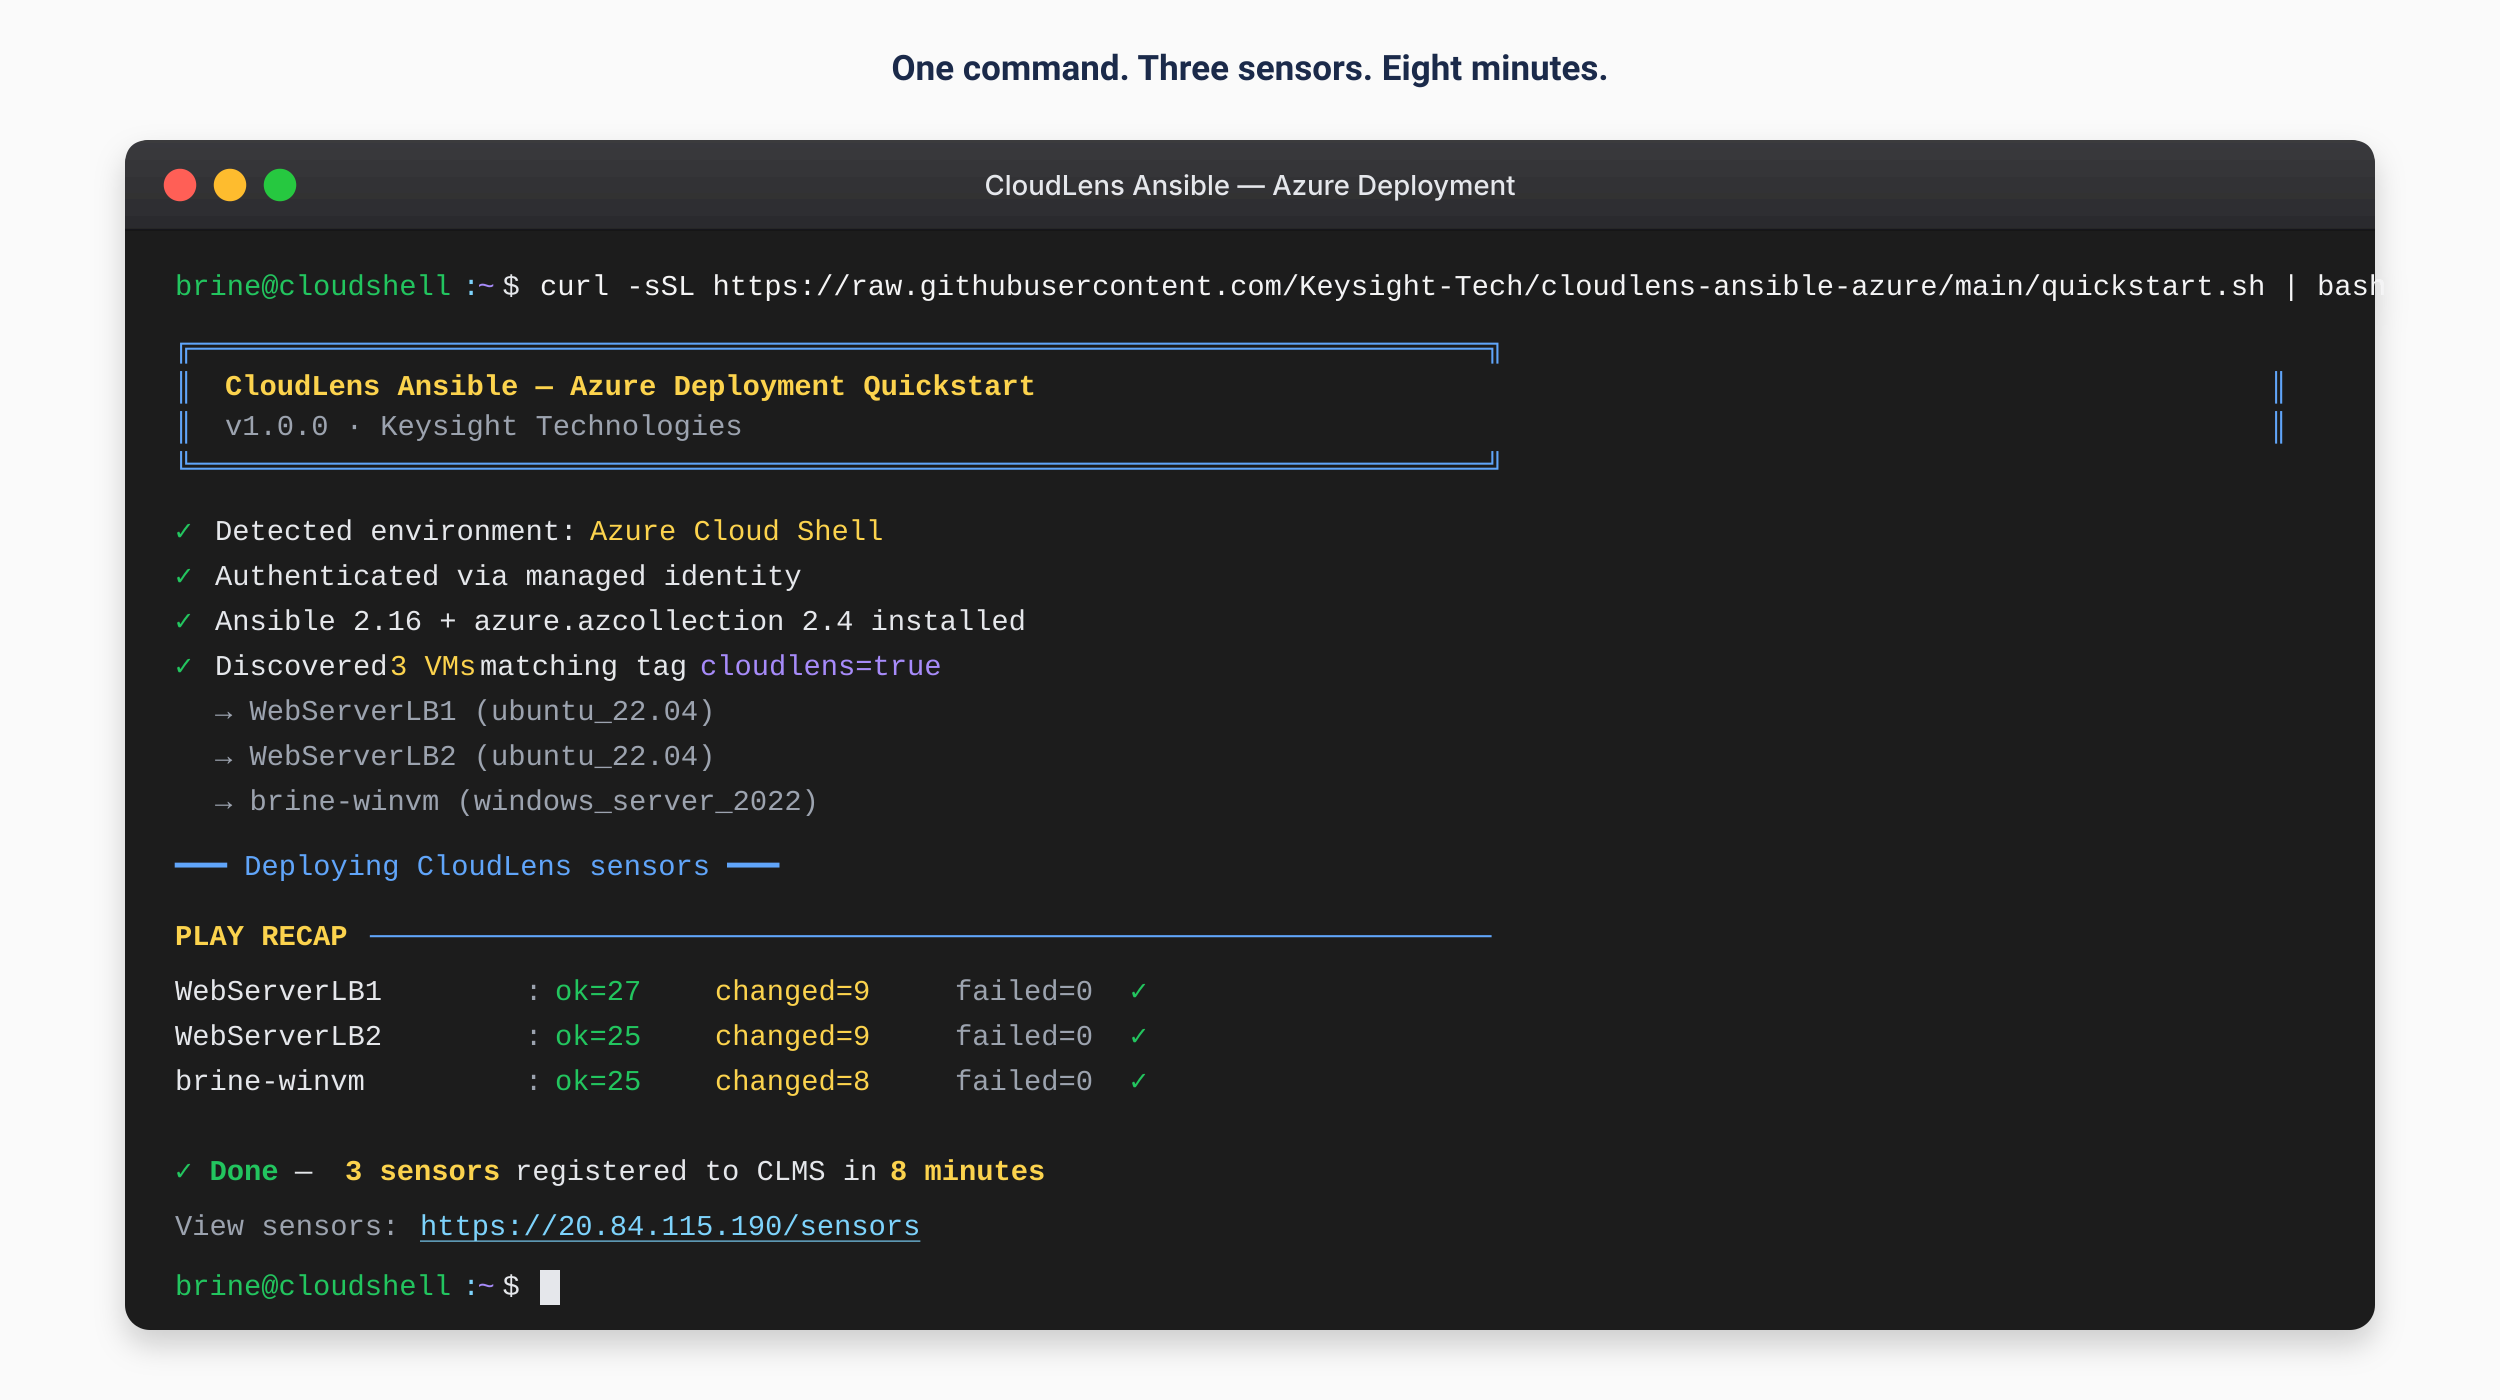
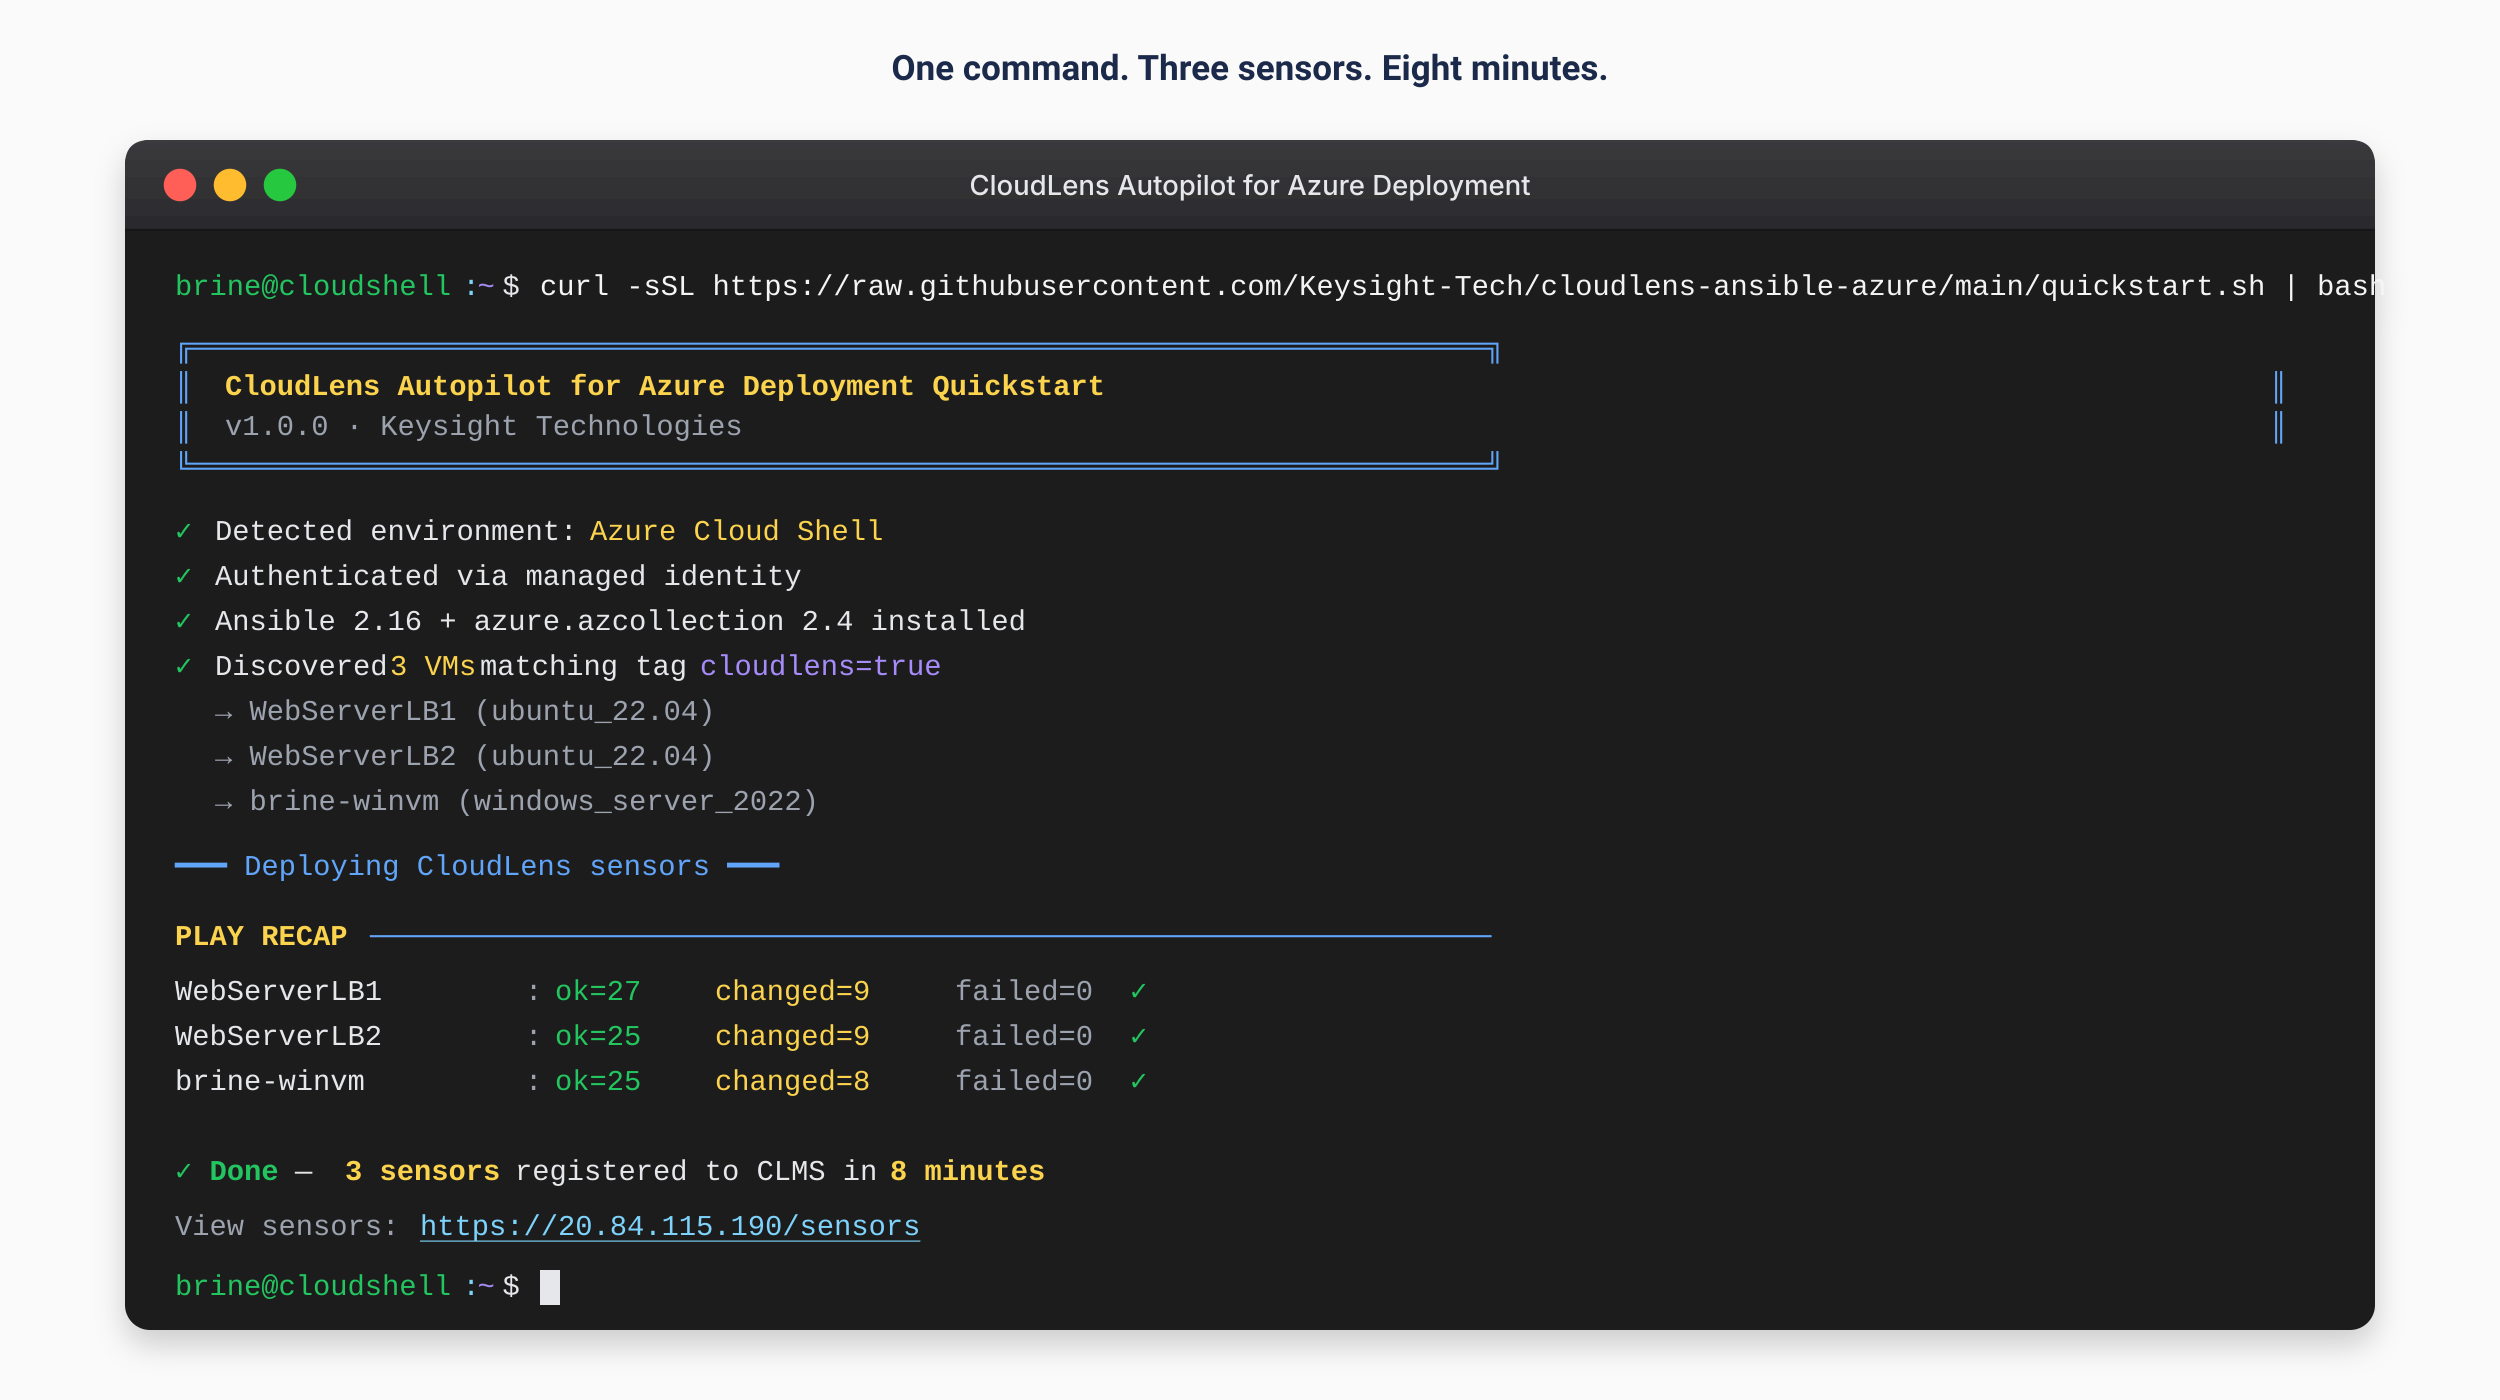
<svg xmlns="http://www.w3.org/2000/svg" viewBox="0 0 1000 560" font-family="system-ui, -apple-system, 'Segoe UI', Roboto, sans-serif" role="img" aria-labelledby="dd-title dd-desc">
  <defs>
    <style>
      .term-glow { transition: filter 0.3s ease; }
      .term-glow:hover { filter: drop-shadow(0 8px 24px rgba(0,120,212,0.25)); }
      .light-red:hover { fill: #FF7770; }
      .light-yellow:hover { fill: #FFD566; }
      .light-green:hover { fill: #5BE068; }
    </style>
    <filter id="terminal-shadow" x="-5%" y="-5%" width="110%" height="115%">
      <feDropShadow stdDeviation="6" dx="0" dy="6" flood-opacity="0.18" />
    </filter>
    <linearGradient id="titlebar-grad" x1="0" y1="0" x2="0" y2="1">
      <stop offset="0%" stop-color="#3A3A3D" />
      <stop offset="100%" stop-color="#2A2A2D" />
    </linearGradient>
    <clipPath id="curl-clip">
      <rect x="166" y="50" width="760" height="20">
        <animate attributeName="width" values="0;760;760;760;0" keyTimes="0;0.10;0.95;0.97;1" dur="30s" repeatCount="indefinite" />
      </rect>
    </clipPath>
  </defs>
  <rect width="1000" height="560" fill="#FAFAFA" />
  <text x="500" y="32" text-anchor="middle" font-size="14" font-weight="600" fill="#1B2A4A">One command. Three sensors. Eight minutes.</text>
  <g class="term-glow" filter="url(#terminal-shadow)" transform="translate(50,56)">
    <rect width="900" height="476" rx="10" fill="#1E1E1E" />
    <path d="M0 10 Q0 0 10 0 H890 Q900 0 900 10 V36 H0 Z" fill="url(#titlebar-grad)" />
    <line x1="0" y1="36" x2="900" y2="36" stroke="#000000" opacity="0.4" />
    <circle class="light-red" cx="22" cy="18" r="6.5" fill="#FF5F57" />
    <circle class="light-yellow" cx="42" cy="18" r="6.5" fill="#FEBC2E" />
    <circle class="light-green" cx="62" cy="18" r="6.5" fill="#28C840" />
-     <text x="450" y="22" text-anchor="middle" font-size="11" font-weight="500" fill="#E5E7EB" font-family="system-ui, -apple-system, 'Segoe UI', sans-serif">CloudLens Ansible — Azure Deployment</text>
+     <text x="450" y="22" text-anchor="middle" font-size="11" font-weight="500" fill="#E5E7EB" font-family="system-ui, -apple-system, 'Segoe UI', sans-serif">CloudLens Autopilot for Azure Deployment</text>
    <g font-family="SF Mono, Menlo, Consolas, 'Liberation Mono', monospace" font-size="11.5">
      <text x="20" y="62" fill="#22C55E">brine@cloudshell</text>
      <text x="135" y="62" fill="#7DD3FC">:</text>
      <text x="141" y="62" fill="#A78BFA">~</text>
      <text x="151" y="62" fill="#E5E7EB">$ </text>
      <g clip-path="url(#curl-clip)">
        <text x="166" y="62" fill="#F4F4F5">curl -sSL https://raw.githubusercontent.com/Keysight-Tech/cloudlens-ansible-azure/main/quickstart.sh | bash</text>
      </g>
      <g opacity="1">
        <animate attributeName="opacity" values="0;0;1;1;0" keyTimes="0;0.11;0.13;0.95;1" dur="30s" repeatCount="indefinite" />
        <g fill="#60A5FA">
          <text x="20" y="86">╔═══════════════════════════════════════════════════════════════════════════╗</text>
          <text x="20" y="102">║</text>
          <text x="20" y="118">║</text>
          <text x="20" y="134">╚═══════════════════════════════════════════════════════════════════════════╝</text>
        </g>
-         <text x="40" y="102" fill="#FCD34D" font-weight="600">CloudLens Ansible — Azure Deployment Quickstart</text>
+         <text x="40" y="102" fill="#FCD34D" font-weight="600">CloudLens Autopilot for Azure Deployment Quickstart</text>
        <text x="40" y="118" fill="#9CA3AF">v1.0.0  ·  Keysight Technologies</text>
        <text x="858" y="102" fill="#60A5FA">║</text>
        <text x="858" y="118" fill="#60A5FA">║</text>
      </g>
      <g opacity="1">
        <animate attributeName="opacity" values="0;0;1;1;0" keyTimes="0;0.133;0.15;0.95;1" dur="30s" repeatCount="indefinite" />
        <text x="20" y="160" fill="#22C55E">✓</text>
        <text x="36" y="160" fill="#E5E7EB">Detected environment: </text>
        <text x="186" y="160" fill="#FCD34D">Azure Cloud Shell</text>
      </g>
      <g opacity="1">
        <animate attributeName="opacity" values="0;0;1;1;0" keyTimes="0;0.15;0.167;0.95;1" dur="30s" repeatCount="indefinite" />
        <text x="20" y="178" fill="#22C55E">✓</text>
        <text x="36" y="178" fill="#E5E7EB">Authenticated via managed identity</text>
      </g>
      <g opacity="1">
        <animate attributeName="opacity" values="0;0;1;1;0" keyTimes="0;0.167;0.183;0.95;1" dur="30s" repeatCount="indefinite" />
        <text x="20" y="196" fill="#22C55E">✓</text>
        <text x="36" y="196" fill="#E5E7EB">Ansible 2.16 + azure.azcollection 2.4 installed</text>
      </g>
      <g opacity="1">
        <animate attributeName="opacity" values="0;0;1;1;0" keyTimes="0;0.183;0.20;0.95;1" dur="30s" repeatCount="indefinite" />
        <text x="20" y="214" fill="#22C55E">✓</text>
        <text x="36" y="214" fill="#E5E7EB">Discovered </text>
        <text x="106" y="214" fill="#FCD34D">3 VMs</text>
        <text x="142" y="214" fill="#E5E7EB"> matching tag </text>
        <text x="230" y="214" fill="#A78BFA">cloudlens=true</text>
      </g>
      <g opacity="1">
        <animate attributeName="opacity" values="0;0;1;1;0" keyTimes="0;0.20;0.217;0.95;1" dur="30s" repeatCount="indefinite" />
        <text x="36" y="232" fill="#9CA3AF">  → WebServerLB1   (ubuntu_22.04)</text>
      </g>
      <g opacity="1">
        <animate attributeName="opacity" values="0;0;1;1;0" keyTimes="0;0.21;0.227;0.95;1" dur="30s" repeatCount="indefinite" />
        <text x="36" y="250" fill="#9CA3AF">  → WebServerLB2   (ubuntu_22.04)</text>
      </g>
      <g opacity="1">
        <animate attributeName="opacity" values="0;0;1;1;0" keyTimes="0;0.22;0.237;0.95;1" dur="30s" repeatCount="indefinite" />
        <text x="36" y="268" fill="#9CA3AF">  → brine-winvm    (windows_server_2022)</text>
      </g>
      <g opacity="1">
        <animate attributeName="opacity" values="0;0;1;1;0" keyTimes="0;0.233;0.25;0.95;1" dur="30s" repeatCount="indefinite" />
        <text x="20" y="294" fill="#60A5FA">━━━ Deploying CloudLens sensors ━━━</text>
      </g>
      <g opacity="1">
        <animate attributeName="opacity" values="0;0;1;1;0" keyTimes="0;0.25;0.267;0.95;1" dur="30s" repeatCount="indefinite" />
        <text x="20" y="322" fill="#FCD34D" font-weight="600">PLAY RECAP </text>
        <text x="98" y="322" fill="#60A5FA">─────────────────────────────────────────────────────────────────</text>
      </g>
      <g opacity="1">
        <animate attributeName="opacity" values="0;0;1;1;0" keyTimes="0;0.267;0.283;0.95;1" dur="30s" repeatCount="indefinite" />
        <text x="20" y="344" fill="#E5E7EB">WebServerLB1</text>
        <text x="160" y="344" fill="#9CA3AF">: </text>
        <text x="172" y="344" fill="#22C55E">ok=27</text>
        <text x="216" y="344" fill="#9CA3AF">   </text>
        <text x="236" y="344" fill="#FCD34D">changed=9</text>
        <text x="312" y="344" fill="#9CA3AF">   </text>
        <text x="332" y="344" fill="#9CA3AF">failed=0</text>
        <text x="402" y="344" fill="#22C55E" font-weight="600">  ✓</text>
      </g>
      <g opacity="1">
        <animate attributeName="opacity" values="0;0;1;1;0" keyTimes="0;0.283;0.30;0.95;1" dur="30s" repeatCount="indefinite" />
        <text x="20" y="362" fill="#E5E7EB">WebServerLB2</text>
        <text x="160" y="362" fill="#9CA3AF">: </text>
        <text x="172" y="362" fill="#22C55E">ok=25</text>
        <text x="236" y="362" fill="#FCD34D">changed=9</text>
        <text x="332" y="362" fill="#9CA3AF">failed=0</text>
        <text x="402" y="362" fill="#22C55E" font-weight="600">  ✓</text>
      </g>
      <g opacity="1">
        <animate attributeName="opacity" values="0;0;1;1;0" keyTimes="0;0.30;0.317;0.95;1" dur="30s" repeatCount="indefinite" />
        <text x="20" y="380" fill="#E5E7EB">brine-winvm</text>
        <text x="160" y="380" fill="#9CA3AF">: </text>
        <text x="172" y="380" fill="#22C55E">ok=25</text>
        <text x="236" y="380" fill="#FCD34D">changed=8</text>
        <text x="332" y="380" fill="#9CA3AF">failed=0</text>
        <text x="402" y="380" fill="#22C55E" font-weight="600">  ✓</text>
      </g>
      <g opacity="1">
        <animate attributeName="opacity" values="0;0;1;1;0" keyTimes="0;0.333;0.35;0.95;1" dur="30s" repeatCount="indefinite" />
        <text x="20" y="416" fill="#22C55E" font-weight="600">✓ Done</text>
        <text x="68" y="416" fill="#E5E7EB"> — </text>
        <text x="88" y="416" fill="#FCD34D" font-weight="600">3 sensors</text>
        <text x="156" y="416" fill="#E5E7EB"> registered to CLMS in </text>
        <text x="306" y="416" fill="#FCD34D" font-weight="600">8 minutes</text>
      </g>
      <g opacity="1">
        <animate attributeName="opacity" values="0;0;1;1;0" keyTimes="0;0.35;0.367;0.95;1" dur="30s" repeatCount="indefinite" />
        <text x="20" y="438" fill="#9CA3AF">View sensors:  </text>
        <text x="118" y="438" fill="#7DD3FC" text-decoration="underline">https://20.84.115.190/sensors</text>
      </g>
      <g opacity="1">
        <animate attributeName="opacity" values="0;0;1;1;0" keyTimes="0;0.367;0.383;0.95;1" dur="30s" repeatCount="indefinite" />
        <text x="20" y="462" fill="#22C55E">brine@cloudshell</text>
        <text x="135" y="462" fill="#7DD3FC">:</text>
        <text x="141" y="462" fill="#A78BFA">~</text>
        <text x="151" y="462" fill="#E5E7EB">$ </text>
        <rect x="166" y="452" width="8" height="14" fill="#E5E7EB">
          <animate attributeName="opacity" values="1;0;1" dur="1s" repeatCount="indefinite" />
        </rect>
      </g>
    </g>
  </g>
</svg>
